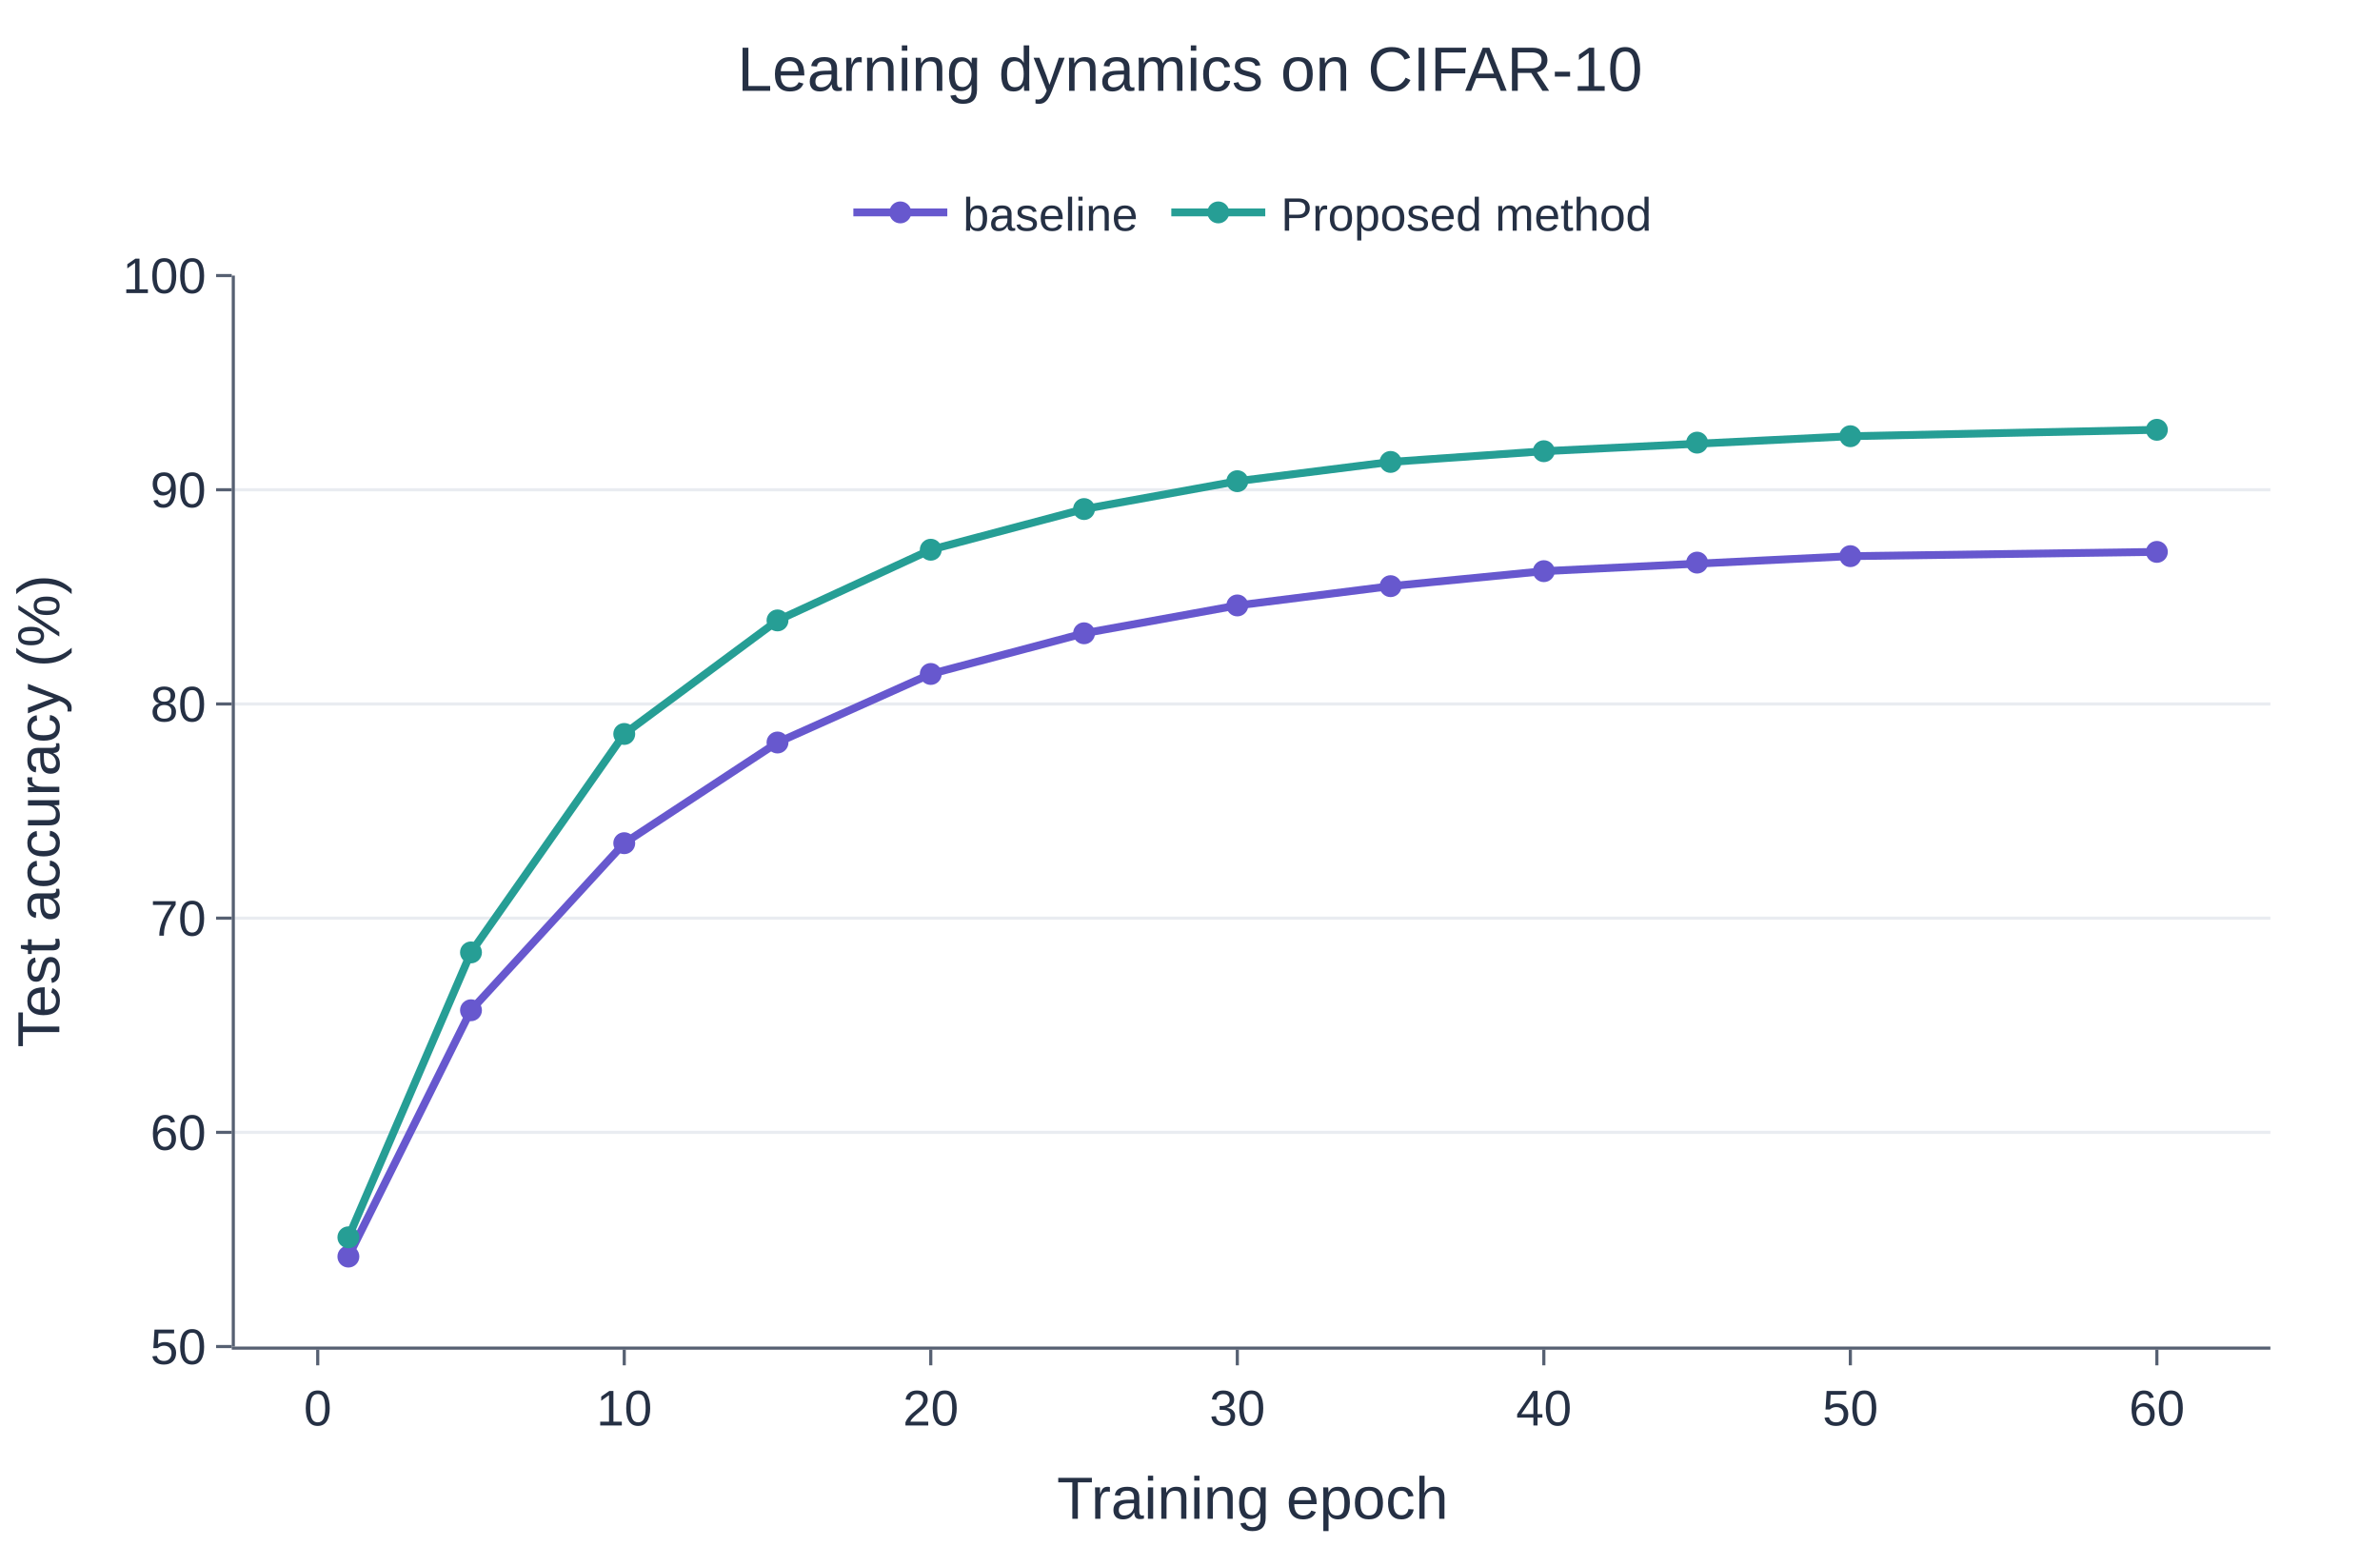
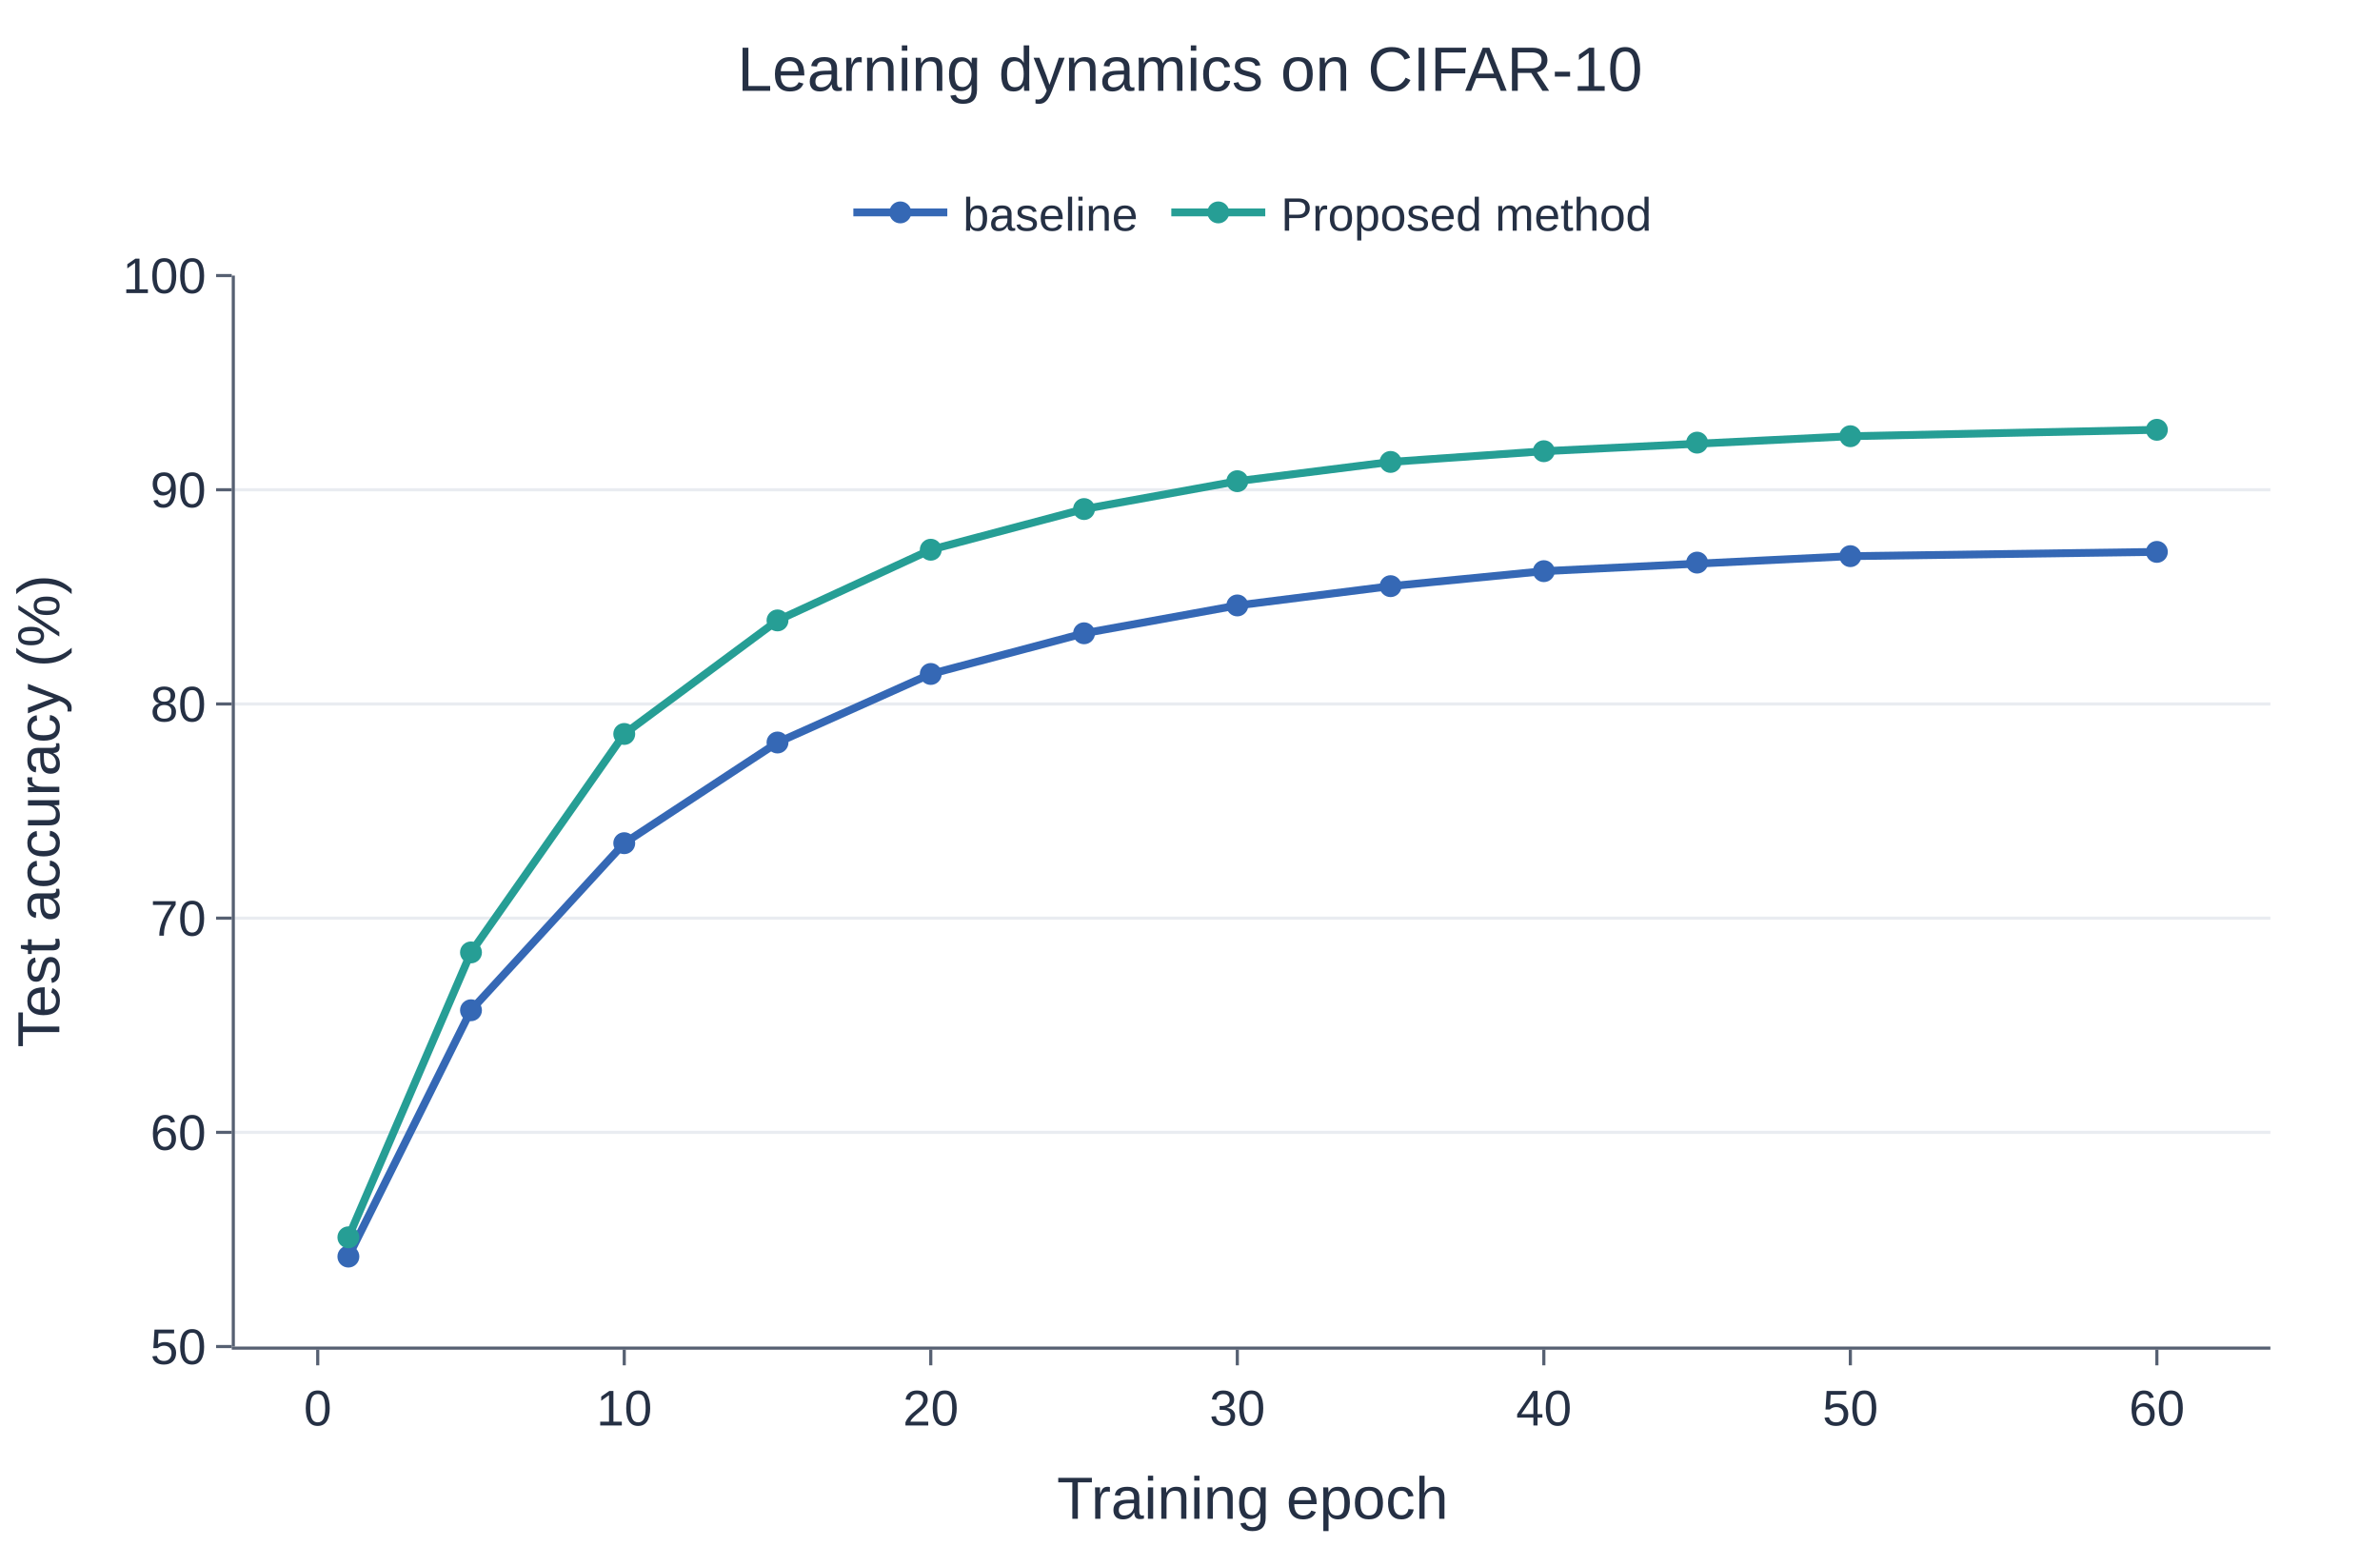
<svg xmlns="http://www.w3.org/2000/svg" class="main-svg" width="760" height="500" style="" viewBox="0 0 760 500">
  <rect x="0" y="0" width="760" height="500" style="fill: rgb(255, 255, 255); fill-opacity: 1;" />
-   <defs id="defs-2a4a2c">
+   <defs id="defs-3bb9f1">
    <g class="clips">
-       <clipPath id="clip2a4a2cxyplot" class="plotclip">
+       <clipPath id="clip3bb9f1xyplot" class="plotclip">
        <rect width="650" height="342" />
      </clipPath>
-       <clipPath class="axesclip" id="clip2a4a2cx">
+       <clipPath class="axesclip" id="clip3bb9f1x">
        <rect x="75" y="0" width="650" height="500" />
      </clipPath>
-       <clipPath class="axesclip" id="clip2a4a2cy">
+       <clipPath class="axesclip" id="clip3bb9f1y">
        <rect x="0" y="88" width="760" height="342" />
      </clipPath>
-       <clipPath class="axesclip" id="clip2a4a2cxy">
+       <clipPath class="axesclip" id="clip3bb9f1xy">
        <rect x="75" y="88" width="650" height="342" />
      </clipPath>
    </g>
    <g class="gradients" />
    <g class="patterns" />
  </defs>
  <g class="bglayer" />
  <g class="layer-below">
    <g class="imagelayer" />
    <g class="shapelayer" />
  </g>
  <g class="cartesianlayer">
    <g class="subplot xy">
      <g class="layer-subplot">
        <g class="shapelayer" />
        <g class="imagelayer" />
      </g>
      <g class="minor-gridlayer">
        <g class="x" />
        <g class="y" />
      </g>
      <g class="gridlayer">
        <g class="x" />
        <g class="y">
          <path class="ygrid crisp" transform="translate(0,361.6)" d="M75,0h650" style="stroke: rgb(233, 236, 241); stroke-opacity: 1; stroke-width: 1px;" />
          <path class="ygrid crisp" transform="translate(0,293.2)" d="M75,0h650" style="stroke: rgb(233, 236, 241); stroke-opacity: 1; stroke-width: 1px;" />
          <path class="ygrid crisp" transform="translate(0,224.8)" d="M75,0h650" style="stroke: rgb(233, 236, 241); stroke-opacity: 1; stroke-width: 1px;" />
          <path class="ygrid crisp" transform="translate(0,156.4)" d="M75,0h650" style="stroke: rgb(233, 236, 241); stroke-opacity: 1; stroke-width: 1px;" />
        </g>
      </g>
      <g class="zerolinelayer" />
      <g class="layer-between">
        <g class="shapelayer" />
        <g class="imagelayer" />
      </g>
      <path class="xlines-below" />
      <path class="ylines-below" />
      <g class="overlines-below" />
      <g class="xaxislayer-below" />
      <g class="yaxislayer-below" />
      <g class="overaxes-below" />
      <g class="overplot">
-         <g class="xy" transform="translate(75,88)" clip-path="url(#clip2a4a2cxyplot)">
+         <g class="xy" transform="translate(75,88)" clip-path="url(#clip3bb9f1xyplot)">
          <g class="scatterlayer mlayer">
-             <g class="trace scatter tracea59b81" style="stroke-miterlimit: 2; opacity: 1;">
+             <g class="trace scatter trace08c699" style="stroke-miterlimit: 2; opacity: 1;">
              <g class="fills" />
              <g class="errorbars" />
              <g class="lines">
-                 <path class="js-line" d="M36.25,313.27L75.4,234.61L124.34,181.26L173.28,149.11L222.22,127.22L271.17,114.23L320.11,105.34L369.05,99.18L417.99,94.39L515.87,89.6L613.75,88.24" style="vector-effect: none; fill: none; stroke: rgb(103, 88, 206); stroke-opacity: 1; stroke-width: 2.5px; opacity: 1;" />
+                 <path class="js-line" d="M36.25,313.27L75.4,234.61L124.34,181.26L173.28,149.11L222.22,127.22L271.17,114.23L320.11,105.34L369.05,99.18L417.99,94.39L515.87,89.6L613.75,88.24" style="vector-effect: none; fill: none; stroke: rgb(53, 104, 181); stroke-opacity: 1; stroke-width: 2.5px; opacity: 1;" />
              </g>
              <g class="points">
-                 <path class="point plotly-customdata" transform="translate(36.25,313.27)" d="M3,0A3,3 0 1,1 0,-3A3,3 0 0,1 3,0Z" style="opacity: 1; stroke-width: 1px; fill: rgb(103, 88, 206); fill-opacity: 1; stroke: rgb(103, 88, 206); stroke-opacity: 1;" />
-                 <path class="point plotly-customdata" transform="translate(75.4,234.61)" d="M3,0A3,3 0 1,1 0,-3A3,3 0 0,1 3,0Z" style="opacity: 1; stroke-width: 1px; fill: rgb(103, 88, 206); fill-opacity: 1; stroke: rgb(103, 88, 206); stroke-opacity: 1;" />
-                 <path class="point plotly-customdata" transform="translate(124.34,181.26)" d="M3,0A3,3 0 1,1 0,-3A3,3 0 0,1 3,0Z" style="opacity: 1; stroke-width: 1px; fill: rgb(103, 88, 206); fill-opacity: 1; stroke: rgb(103, 88, 206); stroke-opacity: 1;" />
-                 <path class="point plotly-customdata" transform="translate(173.28,149.11)" d="M3,0A3,3 0 1,1 0,-3A3,3 0 0,1 3,0Z" style="opacity: 1; stroke-width: 1px; fill: rgb(103, 88, 206); fill-opacity: 1; stroke: rgb(103, 88, 206); stroke-opacity: 1;" />
-                 <path class="point plotly-customdata" transform="translate(222.22,127.22)" d="M3,0A3,3 0 1,1 0,-3A3,3 0 0,1 3,0Z" style="opacity: 1; stroke-width: 1px; fill: rgb(103, 88, 206); fill-opacity: 1; stroke: rgb(103, 88, 206); stroke-opacity: 1;" />
-                 <path class="point plotly-customdata" transform="translate(271.17,114.23)" d="M3,0A3,3 0 1,1 0,-3A3,3 0 0,1 3,0Z" style="opacity: 1; stroke-width: 1px; fill: rgb(103, 88, 206); fill-opacity: 1; stroke: rgb(103, 88, 206); stroke-opacity: 1;" />
-                 <path class="point plotly-customdata" transform="translate(320.11,105.34)" d="M3,0A3,3 0 1,1 0,-3A3,3 0 0,1 3,0Z" style="opacity: 1; stroke-width: 1px; fill: rgb(103, 88, 206); fill-opacity: 1; stroke: rgb(103, 88, 206); stroke-opacity: 1;" />
-                 <path class="point plotly-customdata" transform="translate(369.05,99.18)" d="M3,0A3,3 0 1,1 0,-3A3,3 0 0,1 3,0Z" style="opacity: 1; stroke-width: 1px; fill: rgb(103, 88, 206); fill-opacity: 1; stroke: rgb(103, 88, 206); stroke-opacity: 1;" />
-                 <path class="point plotly-customdata" transform="translate(417.99,94.39)" d="M3,0A3,3 0 1,1 0,-3A3,3 0 0,1 3,0Z" style="opacity: 1; stroke-width: 1px; fill: rgb(103, 88, 206); fill-opacity: 1; stroke: rgb(103, 88, 206); stroke-opacity: 1;" />
-                 <path class="point plotly-customdata" transform="translate(466.93,91.66)" d="M3,0A3,3 0 1,1 0,-3A3,3 0 0,1 3,0Z" style="opacity: 1; stroke-width: 1px; fill: rgb(103, 88, 206); fill-opacity: 1; stroke: rgb(103, 88, 206); stroke-opacity: 1;" />
-                 <path class="point plotly-customdata" transform="translate(515.87,89.6)" d="M3,0A3,3 0 1,1 0,-3A3,3 0 0,1 3,0Z" style="opacity: 1; stroke-width: 1px; fill: rgb(103, 88, 206); fill-opacity: 1; stroke: rgb(103, 88, 206); stroke-opacity: 1;" />
-                 <path class="point plotly-customdata" transform="translate(613.75,88.24)" d="M3,0A3,3 0 1,1 0,-3A3,3 0 0,1 3,0Z" style="opacity: 1; stroke-width: 1px; fill: rgb(103, 88, 206); fill-opacity: 1; stroke: rgb(103, 88, 206); stroke-opacity: 1;" />
+                 <path class="point plotly-customdata" transform="translate(36.25,313.27)" d="M3,0A3,3 0 1,1 0,-3A3,3 0 0,1 3,0Z" style="opacity: 1; stroke-width: 1px; fill: rgb(53, 104, 181); fill-opacity: 1; stroke: rgb(53, 104, 181); stroke-opacity: 1;" />
+                 <path class="point plotly-customdata" transform="translate(75.4,234.61)" d="M3,0A3,3 0 1,1 0,-3A3,3 0 0,1 3,0Z" style="opacity: 1; stroke-width: 1px; fill: rgb(53, 104, 181); fill-opacity: 1; stroke: rgb(53, 104, 181); stroke-opacity: 1;" />
+                 <path class="point plotly-customdata" transform="translate(124.34,181.26)" d="M3,0A3,3 0 1,1 0,-3A3,3 0 0,1 3,0Z" style="opacity: 1; stroke-width: 1px; fill: rgb(53, 104, 181); fill-opacity: 1; stroke: rgb(53, 104, 181); stroke-opacity: 1;" />
+                 <path class="point plotly-customdata" transform="translate(173.28,149.11)" d="M3,0A3,3 0 1,1 0,-3A3,3 0 0,1 3,0Z" style="opacity: 1; stroke-width: 1px; fill: rgb(53, 104, 181); fill-opacity: 1; stroke: rgb(53, 104, 181); stroke-opacity: 1;" />
+                 <path class="point plotly-customdata" transform="translate(222.22,127.22)" d="M3,0A3,3 0 1,1 0,-3A3,3 0 0,1 3,0Z" style="opacity: 1; stroke-width: 1px; fill: rgb(53, 104, 181); fill-opacity: 1; stroke: rgb(53, 104, 181); stroke-opacity: 1;" />
+                 <path class="point plotly-customdata" transform="translate(271.17,114.23)" d="M3,0A3,3 0 1,1 0,-3A3,3 0 0,1 3,0Z" style="opacity: 1; stroke-width: 1px; fill: rgb(53, 104, 181); fill-opacity: 1; stroke: rgb(53, 104, 181); stroke-opacity: 1;" />
+                 <path class="point plotly-customdata" transform="translate(320.11,105.34)" d="M3,0A3,3 0 1,1 0,-3A3,3 0 0,1 3,0Z" style="opacity: 1; stroke-width: 1px; fill: rgb(53, 104, 181); fill-opacity: 1; stroke: rgb(53, 104, 181); stroke-opacity: 1;" />
+                 <path class="point plotly-customdata" transform="translate(369.05,99.18)" d="M3,0A3,3 0 1,1 0,-3A3,3 0 0,1 3,0Z" style="opacity: 1; stroke-width: 1px; fill: rgb(53, 104, 181); fill-opacity: 1; stroke: rgb(53, 104, 181); stroke-opacity: 1;" />
+                 <path class="point plotly-customdata" transform="translate(417.99,94.39)" d="M3,0A3,3 0 1,1 0,-3A3,3 0 0,1 3,0Z" style="opacity: 1; stroke-width: 1px; fill: rgb(53, 104, 181); fill-opacity: 1; stroke: rgb(53, 104, 181); stroke-opacity: 1;" />
+                 <path class="point plotly-customdata" transform="translate(466.93,91.66)" d="M3,0A3,3 0 1,1 0,-3A3,3 0 0,1 3,0Z" style="opacity: 1; stroke-width: 1px; fill: rgb(53, 104, 181); fill-opacity: 1; stroke: rgb(53, 104, 181); stroke-opacity: 1;" />
+                 <path class="point plotly-customdata" transform="translate(515.87,89.6)" d="M3,0A3,3 0 1,1 0,-3A3,3 0 0,1 3,0Z" style="opacity: 1; stroke-width: 1px; fill: rgb(53, 104, 181); fill-opacity: 1; stroke: rgb(53, 104, 181); stroke-opacity: 1;" />
+                 <path class="point plotly-customdata" transform="translate(613.75,88.24)" d="M3,0A3,3 0 1,1 0,-3A3,3 0 0,1 3,0Z" style="opacity: 1; stroke-width: 1px; fill: rgb(53, 104, 181); fill-opacity: 1; stroke: rgb(53, 104, 181); stroke-opacity: 1;" />
              </g>
              <g class="text" />
            </g>
-             <g class="trace scatter trace490b8d" style="stroke-miterlimit: 2; opacity: 1;">
+             <g class="trace scatter trace053814" style="stroke-miterlimit: 2; opacity: 1;">
              <g class="fills" />
              <g class="errorbars" />
              <g class="lines">
                <path class="js-line" d="M36.25,307.12L75.4,216.14L124.34,146.38L173.28,110.12L222.22,87.55L271.17,74.56L320.11,65.66L369.05,59.51L417.99,56.09L515.87,51.3L613.75,49.25" style="vector-effect: none; fill: none; stroke: rgb(38, 158, 149); stroke-opacity: 1; stroke-width: 2.5px; opacity: 1;" />
              </g>
              <g class="points">
                <path class="point plotly-customdata" transform="translate(36.25,307.12)" d="M3,0A3,3 0 1,1 0,-3A3,3 0 0,1 3,0Z" style="opacity: 1; stroke-width: 1px; fill: rgb(38, 158, 149); fill-opacity: 1; stroke: rgb(38, 158, 149); stroke-opacity: 1;" />
                <path class="point plotly-customdata" transform="translate(75.4,216.14)" d="M3,0A3,3 0 1,1 0,-3A3,3 0 0,1 3,0Z" style="opacity: 1; stroke-width: 1px; fill: rgb(38, 158, 149); fill-opacity: 1; stroke: rgb(38, 158, 149); stroke-opacity: 1;" />
                <path class="point plotly-customdata" transform="translate(124.34,146.38)" d="M3,0A3,3 0 1,1 0,-3A3,3 0 0,1 3,0Z" style="opacity: 1; stroke-width: 1px; fill: rgb(38, 158, 149); fill-opacity: 1; stroke: rgb(38, 158, 149); stroke-opacity: 1;" />
                <path class="point plotly-customdata" transform="translate(173.28,110.12)" d="M3,0A3,3 0 1,1 0,-3A3,3 0 0,1 3,0Z" style="opacity: 1; stroke-width: 1px; fill: rgb(38, 158, 149); fill-opacity: 1; stroke: rgb(38, 158, 149); stroke-opacity: 1;" />
                <path class="point plotly-customdata" transform="translate(222.22,87.55)" d="M3,0A3,3 0 1,1 0,-3A3,3 0 0,1 3,0Z" style="opacity: 1; stroke-width: 1px; fill: rgb(38, 158, 149); fill-opacity: 1; stroke: rgb(38, 158, 149); stroke-opacity: 1;" />
                <path class="point plotly-customdata" transform="translate(271.17,74.56)" d="M3,0A3,3 0 1,1 0,-3A3,3 0 0,1 3,0Z" style="opacity: 1; stroke-width: 1px; fill: rgb(38, 158, 149); fill-opacity: 1; stroke: rgb(38, 158, 149); stroke-opacity: 1;" />
                <path class="point plotly-customdata" transform="translate(320.11,65.66)" d="M3,0A3,3 0 1,1 0,-3A3,3 0 0,1 3,0Z" style="opacity: 1; stroke-width: 1px; fill: rgb(38, 158, 149); fill-opacity: 1; stroke: rgb(38, 158, 149); stroke-opacity: 1;" />
                <path class="point plotly-customdata" transform="translate(369.05,59.51)" d="M3,0A3,3 0 1,1 0,-3A3,3 0 0,1 3,0Z" style="opacity: 1; stroke-width: 1px; fill: rgb(38, 158, 149); fill-opacity: 1; stroke: rgb(38, 158, 149); stroke-opacity: 1;" />
                <path class="point plotly-customdata" transform="translate(417.99,56.09)" d="M3,0A3,3 0 1,1 0,-3A3,3 0 0,1 3,0Z" style="opacity: 1; stroke-width: 1px; fill: rgb(38, 158, 149); fill-opacity: 1; stroke: rgb(38, 158, 149); stroke-opacity: 1;" />
                <path class="point plotly-customdata" transform="translate(466.93,53.35)" d="M3,0A3,3 0 1,1 0,-3A3,3 0 0,1 3,0Z" style="opacity: 1; stroke-width: 1px; fill: rgb(38, 158, 149); fill-opacity: 1; stroke: rgb(38, 158, 149); stroke-opacity: 1;" />
                <path class="point plotly-customdata" transform="translate(515.87,51.3)" d="M3,0A3,3 0 1,1 0,-3A3,3 0 0,1 3,0Z" style="opacity: 1; stroke-width: 1px; fill: rgb(38, 158, 149); fill-opacity: 1; stroke: rgb(38, 158, 149); stroke-opacity: 1;" />
                <path class="point plotly-customdata" transform="translate(613.75,49.25)" d="M3,0A3,3 0 1,1 0,-3A3,3 0 0,1 3,0Z" style="opacity: 1; stroke-width: 1px; fill: rgb(38, 158, 149); fill-opacity: 1; stroke: rgb(38, 158, 149); stroke-opacity: 1;" />
              </g>
              <g class="text" />
            </g>
          </g>
        </g>
      </g>
      <g class="zerolinelayer-above" />
      <path class="xlines-above crisp" d="M74,430.5H725" style="fill: none; stroke-width: 1px; stroke: rgb(86, 96, 114); stroke-opacity: 1;" />
      <path class="ylines-above crisp" d="M74.5,88V430" style="fill: none; stroke-width: 1px; stroke: rgb(86, 96, 114); stroke-opacity: 1;" />
      <g class="overlines-above" />
      <g class="xaxislayer-above">
        <path class="xtick ticks crisp" d="M0,431v5" transform="translate(101.46,0)" style="stroke: rgb(86, 96, 114); stroke-opacity: 1; stroke-width: 1px;" />
        <path class="xtick ticks crisp" d="M0,431v5" transform="translate(199.34,0)" style="stroke: rgb(86, 96, 114); stroke-opacity: 1; stroke-width: 1px;" />
        <path class="xtick ticks crisp" d="M0,431v5" transform="translate(297.22,0)" style="stroke: rgb(86, 96, 114); stroke-opacity: 1; stroke-width: 1px;" />
        <path class="xtick ticks crisp" d="M0,431v5" transform="translate(395.11,0)" style="stroke: rgb(86, 96, 114); stroke-opacity: 1; stroke-width: 1px;" />
        <path class="xtick ticks crisp" d="M0,431v5" transform="translate(492.99,0)" style="stroke: rgb(86, 96, 114); stroke-opacity: 1; stroke-width: 1px;" />
        <path class="xtick ticks crisp" d="M0,431v5" transform="translate(590.87,0)" style="stroke: rgb(86, 96, 114); stroke-opacity: 1; stroke-width: 1px;" />
        <path class="xtick ticks crisp" d="M0,431v5" transform="translate(688.75,0)" style="stroke: rgb(86, 96, 114); stroke-opacity: 1; stroke-width: 1px;" />
        <g class="xtick">
          <text text-anchor="middle" x="0" y="455.2" transform="translate(101.46,0)" style="font-family: Arial; font-size: 16px; fill: rgb(37, 48, 68); fill-opacity: 1; white-space: pre;">0</text>
        </g>
        <g class="xtick">
          <text text-anchor="middle" x="0" y="455.2" style="font-family: Arial; font-size: 16px; fill: rgb(37, 48, 68); fill-opacity: 1; white-space: pre;" transform="translate(199.34,0)">10</text>
        </g>
        <g class="xtick">
          <text text-anchor="middle" x="0" y="455.2" style="font-family: Arial; font-size: 16px; fill: rgb(37, 48, 68); fill-opacity: 1; white-space: pre;" transform="translate(297.22,0)">20</text>
        </g>
        <g class="xtick">
          <text text-anchor="middle" x="0" y="455.2" style="font-family: Arial; font-size: 16px; fill: rgb(37, 48, 68); fill-opacity: 1; white-space: pre;" transform="translate(395.11,0)">30</text>
        </g>
        <g class="xtick">
          <text text-anchor="middle" x="0" y="455.2" style="font-family: Arial; font-size: 16px; fill: rgb(37, 48, 68); fill-opacity: 1; white-space: pre;" transform="translate(492.99,0)">40</text>
        </g>
        <g class="xtick">
          <text text-anchor="middle" x="0" y="455.2" style="font-family: Arial; font-size: 16px; fill: rgb(37, 48, 68); fill-opacity: 1; white-space: pre;" transform="translate(590.87,0)">50</text>
        </g>
        <g class="xtick">
          <text text-anchor="middle" x="0" y="455.2" style="font-family: Arial; font-size: 16px; fill: rgb(37, 48, 68); fill-opacity: 1; white-space: pre;" transform="translate(688.75,0)">60</text>
        </g>
      </g>
      <g class="yaxislayer-above">
        <path class="ytick ticks crisp" d="M74,0h-5" transform="translate(0,430)" style="stroke: rgb(86, 96, 114); stroke-opacity: 1; stroke-width: 1px;" />
        <path class="ytick ticks crisp" d="M74,0h-5" transform="translate(0,361.6)" style="stroke: rgb(86, 96, 114); stroke-opacity: 1; stroke-width: 1px;" />
        <path class="ytick ticks crisp" d="M74,0h-5" transform="translate(0,293.2)" style="stroke: rgb(86, 96, 114); stroke-opacity: 1; stroke-width: 1px;" />
        <path class="ytick ticks crisp" d="M74,0h-5" transform="translate(0,224.8)" style="stroke: rgb(86, 96, 114); stroke-opacity: 1; stroke-width: 1px;" />
        <path class="ytick ticks crisp" d="M74,0h-5" transform="translate(0,156.4)" style="stroke: rgb(86, 96, 114); stroke-opacity: 1; stroke-width: 1px;" />
        <path class="ytick ticks crisp" d="M74,0h-5" transform="translate(0,88)" style="stroke: rgb(86, 96, 114); stroke-opacity: 1; stroke-width: 1px;" />
        <g class="ytick">
          <text text-anchor="end" x="65.8" y="5.6" transform="translate(0,430)" style="font-family: Arial; font-size: 16px; fill: rgb(37, 48, 68); fill-opacity: 1; white-space: pre;">50</text>
        </g>
        <g class="ytick">
          <text text-anchor="end" x="65.8" y="5.6" style="font-family: Arial; font-size: 16px; fill: rgb(37, 48, 68); fill-opacity: 1; white-space: pre;" transform="translate(0,361.6)">60</text>
        </g>
        <g class="ytick">
          <text text-anchor="end" x="65.8" y="5.6" style="font-family: Arial; font-size: 16px; fill: rgb(37, 48, 68); fill-opacity: 1; white-space: pre;" transform="translate(0,293.2)">70</text>
        </g>
        <g class="ytick">
          <text text-anchor="end" x="65.8" y="5.6" style="font-family: Arial; font-size: 16px; fill: rgb(37, 48, 68); fill-opacity: 1; white-space: pre;" transform="translate(0,224.8)">80</text>
        </g>
        <g class="ytick">
          <text text-anchor="end" x="65.8" y="5.6" style="font-family: Arial; font-size: 16px; fill: rgb(37, 48, 68); fill-opacity: 1; white-space: pre;" transform="translate(0,156.4)">90</text>
        </g>
        <g class="ytick">
          <text text-anchor="end" x="65.8" y="5.6" style="font-family: Arial; font-size: 16px; fill: rgb(37, 48, 68); fill-opacity: 1; white-space: pre;" transform="translate(0,88)">100</text>
        </g>
      </g>
      <g class="overaxes-above" />
    </g>
  </g>
  <g class="polarlayer" />
  <g class="smithlayer" />
  <g class="ternarylayer" />
  <g class="geolayer" />
  <g class="funnelarealayer" />
  <g class="pielayer" />
  <g class="iciclelayer" />
  <g class="treemaplayer" />
  <g class="sunburstlayer" />
  <g class="glimages" />
-   <defs id="topdefs-2a4a2c">
+   <defs id="topdefs-3bb9f1">
    <g class="clips" />
-     <clipPath id="legend2a4a2c">
+     <clipPath id="legend3bb9f1">
      <rect width="265" height="33" x="0" y="0" />
    </clipPath>
  </defs>
  <g class="layer-above">
    <g class="imagelayer" />
    <g class="shapelayer" />
  </g>
  <g class="infolayer">
    <g class="legend" pointer-events="all" transform="translate(267.5,51.58)">
      <rect class="bg" shape-rendering="crispEdges" width="265" height="33" x="0" y="0" style="stroke: rgb(68, 68, 68); stroke-opacity: 1; fill: rgb(255, 255, 255); fill-opacity: 1; stroke-width: 0px;" />
-       <g class="scrollbox" transform="" clip-path="url(#legend2a4a2c)">
-         <g class="groups">
+       <g class="scrollbox" transform="" clip-path="url(#legend3bb9f1)">
+         <g class="groups" transform="">
          <g class="traces" transform="translate(0,16.25)" style="opacity: 1;">
            <text class="legendtext" text-anchor="start" x="40" y="5.85" style="font-family: Arial; font-size: 15px; fill: rgb(37, 48, 68); fill-opacity: 1; white-space: pre;">baseline</text>
            <g class="layers" style="opacity: 1;">
              <g class="legendfill" />
              <g class="legendlines">
-                 <path class="js-line" d="M5,0h30" style="fill: none; stroke: rgb(103, 88, 206); stroke-opacity: 1; stroke-width: 2.5px;" />
+                 <path class="js-line" d="M5,0h30" style="fill: none; stroke: rgb(53, 104, 181); stroke-opacity: 1; stroke-width: 2.5px;" />
              </g>
              <g class="legendsymbols">
                <g class="legendpoints">
-                   <path class="scatterpts" transform="translate(20,0)" d="M3,0A3,3 0 1,1 0,-3A3,3 0 0,1 3,0Z" style="opacity: 1; stroke-width: 1px; fill: rgb(103, 88, 206); fill-opacity: 1; stroke: rgb(103, 88, 206); stroke-opacity: 1;" />
+                   <path class="scatterpts" transform="translate(20,0)" d="M3,0A3,3 0 1,1 0,-3A3,3 0 0,1 3,0Z" style="opacity: 1; stroke-width: 1px; fill: rgb(53, 104, 181); fill-opacity: 1; stroke: rgb(53, 104, 181); stroke-opacity: 1;" />
                </g>
              </g>
            </g>
            <rect class="legendtoggle" x="0" y="-11.25" width="99.034" height="22.5" style="fill: rgb(0, 0, 0); fill-opacity: 0;" />
          </g>
-           <g class="traces" transform="translate(101.5342,16.25)" style="opacity: 1;">
+         </g>
+         <g class="groups" transform="translate(101.5342,0)">
+           <g class="traces" transform="translate(0,16.25)" style="opacity: 1;">
            <text class="legendtext" text-anchor="start" x="40" y="5.85" style="font-family: Arial; font-size: 15px; fill: rgb(37, 48, 68); fill-opacity: 1; white-space: pre;">Proposed method</text>
            <g class="layers" style="opacity: 1;">
              <g class="legendfill" />
              <g class="legendlines">
                <path class="js-line" d="M5,0h30" style="fill: none; stroke: rgb(38, 158, 149); stroke-opacity: 1; stroke-width: 2.5px;" />
              </g>
              <g class="legendsymbols">
                <g class="legendpoints">
                  <path class="scatterpts" transform="translate(20,0)" d="M3,0A3,3 0 1,1 0,-3A3,3 0 0,1 3,0Z" style="opacity: 1; stroke-width: 1px; fill: rgb(38, 158, 149); fill-opacity: 1; stroke: rgb(38, 158, 149); stroke-opacity: 1;" />
                </g>
              </g>
            </g>
            <rect class="legendtoggle" x="0" y="-11.25" width="160.922" height="22.5" style="fill: rgb(0, 0, 0); fill-opacity: 0;" />
          </g>
        </g>
      </g>
      <rect class="scrollbar" rx="20" ry="3" width="0" height="0" x="0" y="0" style="fill: rgb(128, 139, 164); fill-opacity: 1;" />
    </g>
    <g class="g-gtitle">
      <text class="gtitle" x="380" y="15" text-anchor="middle" dy="0.7em" style="opacity: 1; font-family: Arial; font-size: 20px; fill: rgb(37, 48, 68); fill-opacity: 1; white-space: pre;">Learning dynamics on CIFAR-10</text>
    </g>
    <g class="g-xtitle">
      <text class="xtitle" x="400" y="485" text-anchor="middle" style="opacity: 1; font-family: Arial; font-size: 19px; fill: rgb(37, 48, 68); fill-opacity: 1; white-space: pre;">Training epoch</text>
    </g>
    <g class="g-ytitle">
      <text class="ytitle" transform="rotate(-90,18.94668,259)" x="18.947" y="259" text-anchor="middle" style="opacity: 1; font-family: Arial; font-size: 19px; fill: rgb(37, 48, 68); fill-opacity: 1; white-space: pre;">Test accuracy (%)</text>
    </g>
  </g>
</svg>
